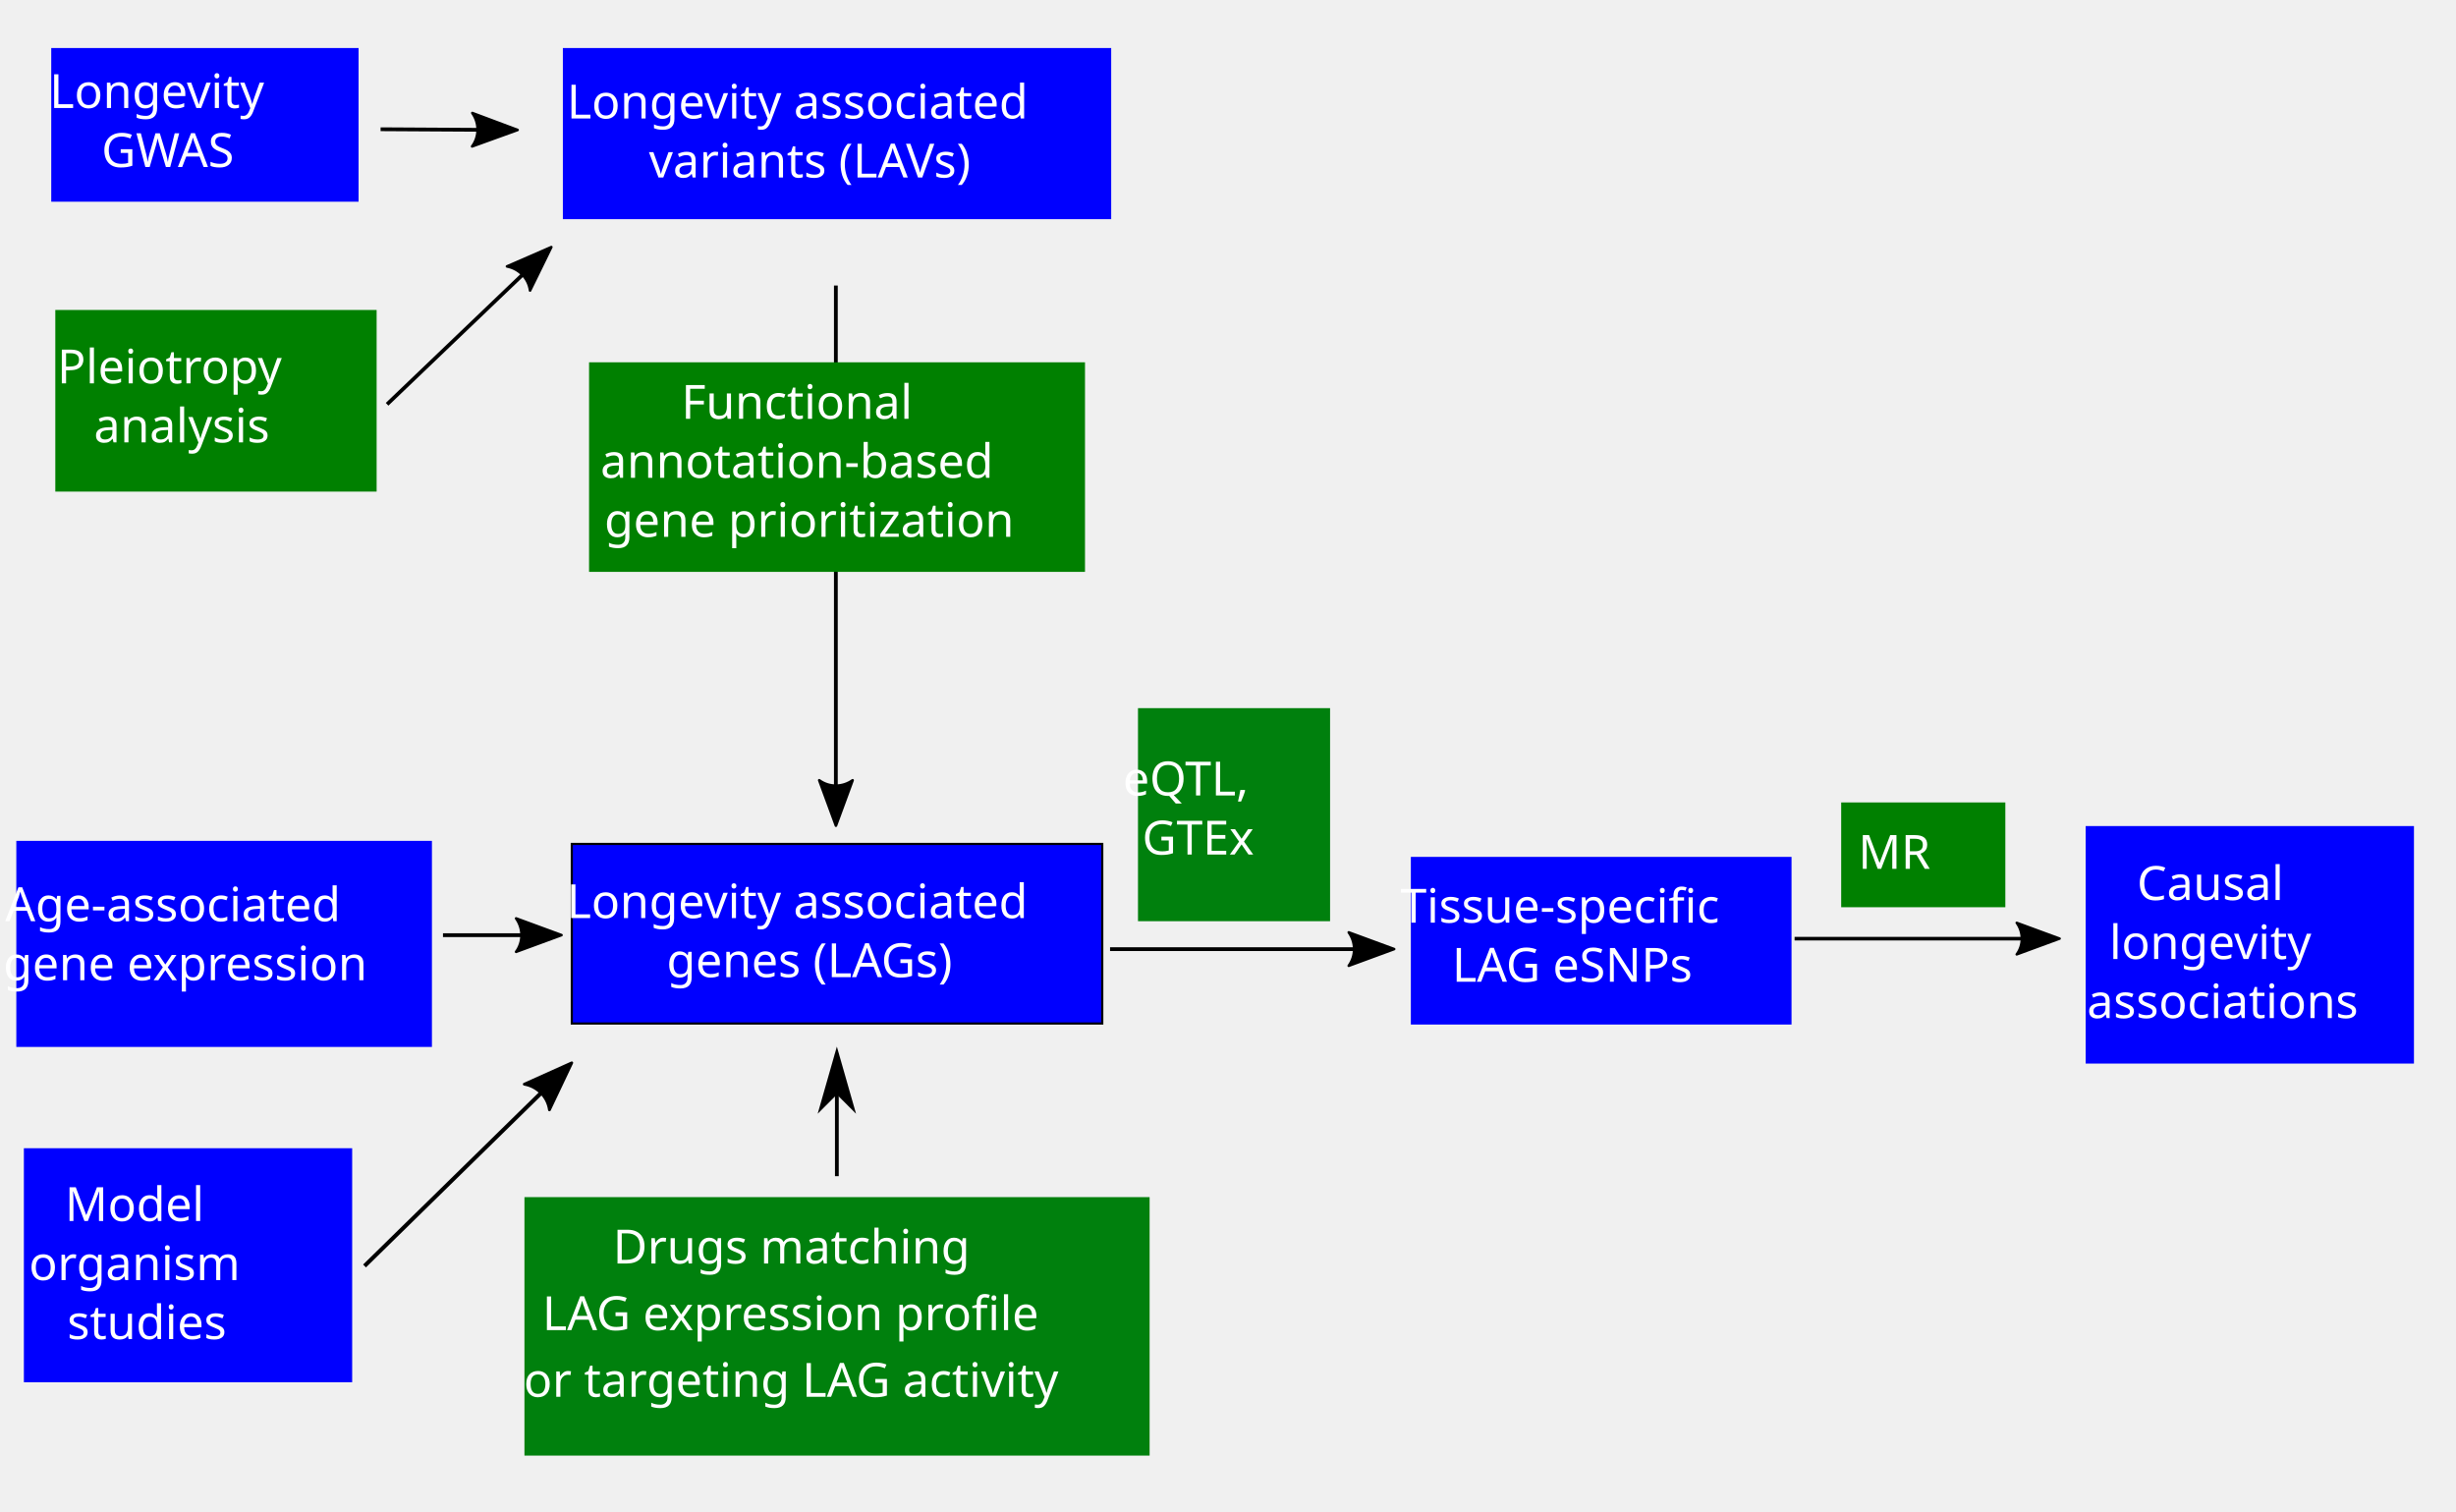
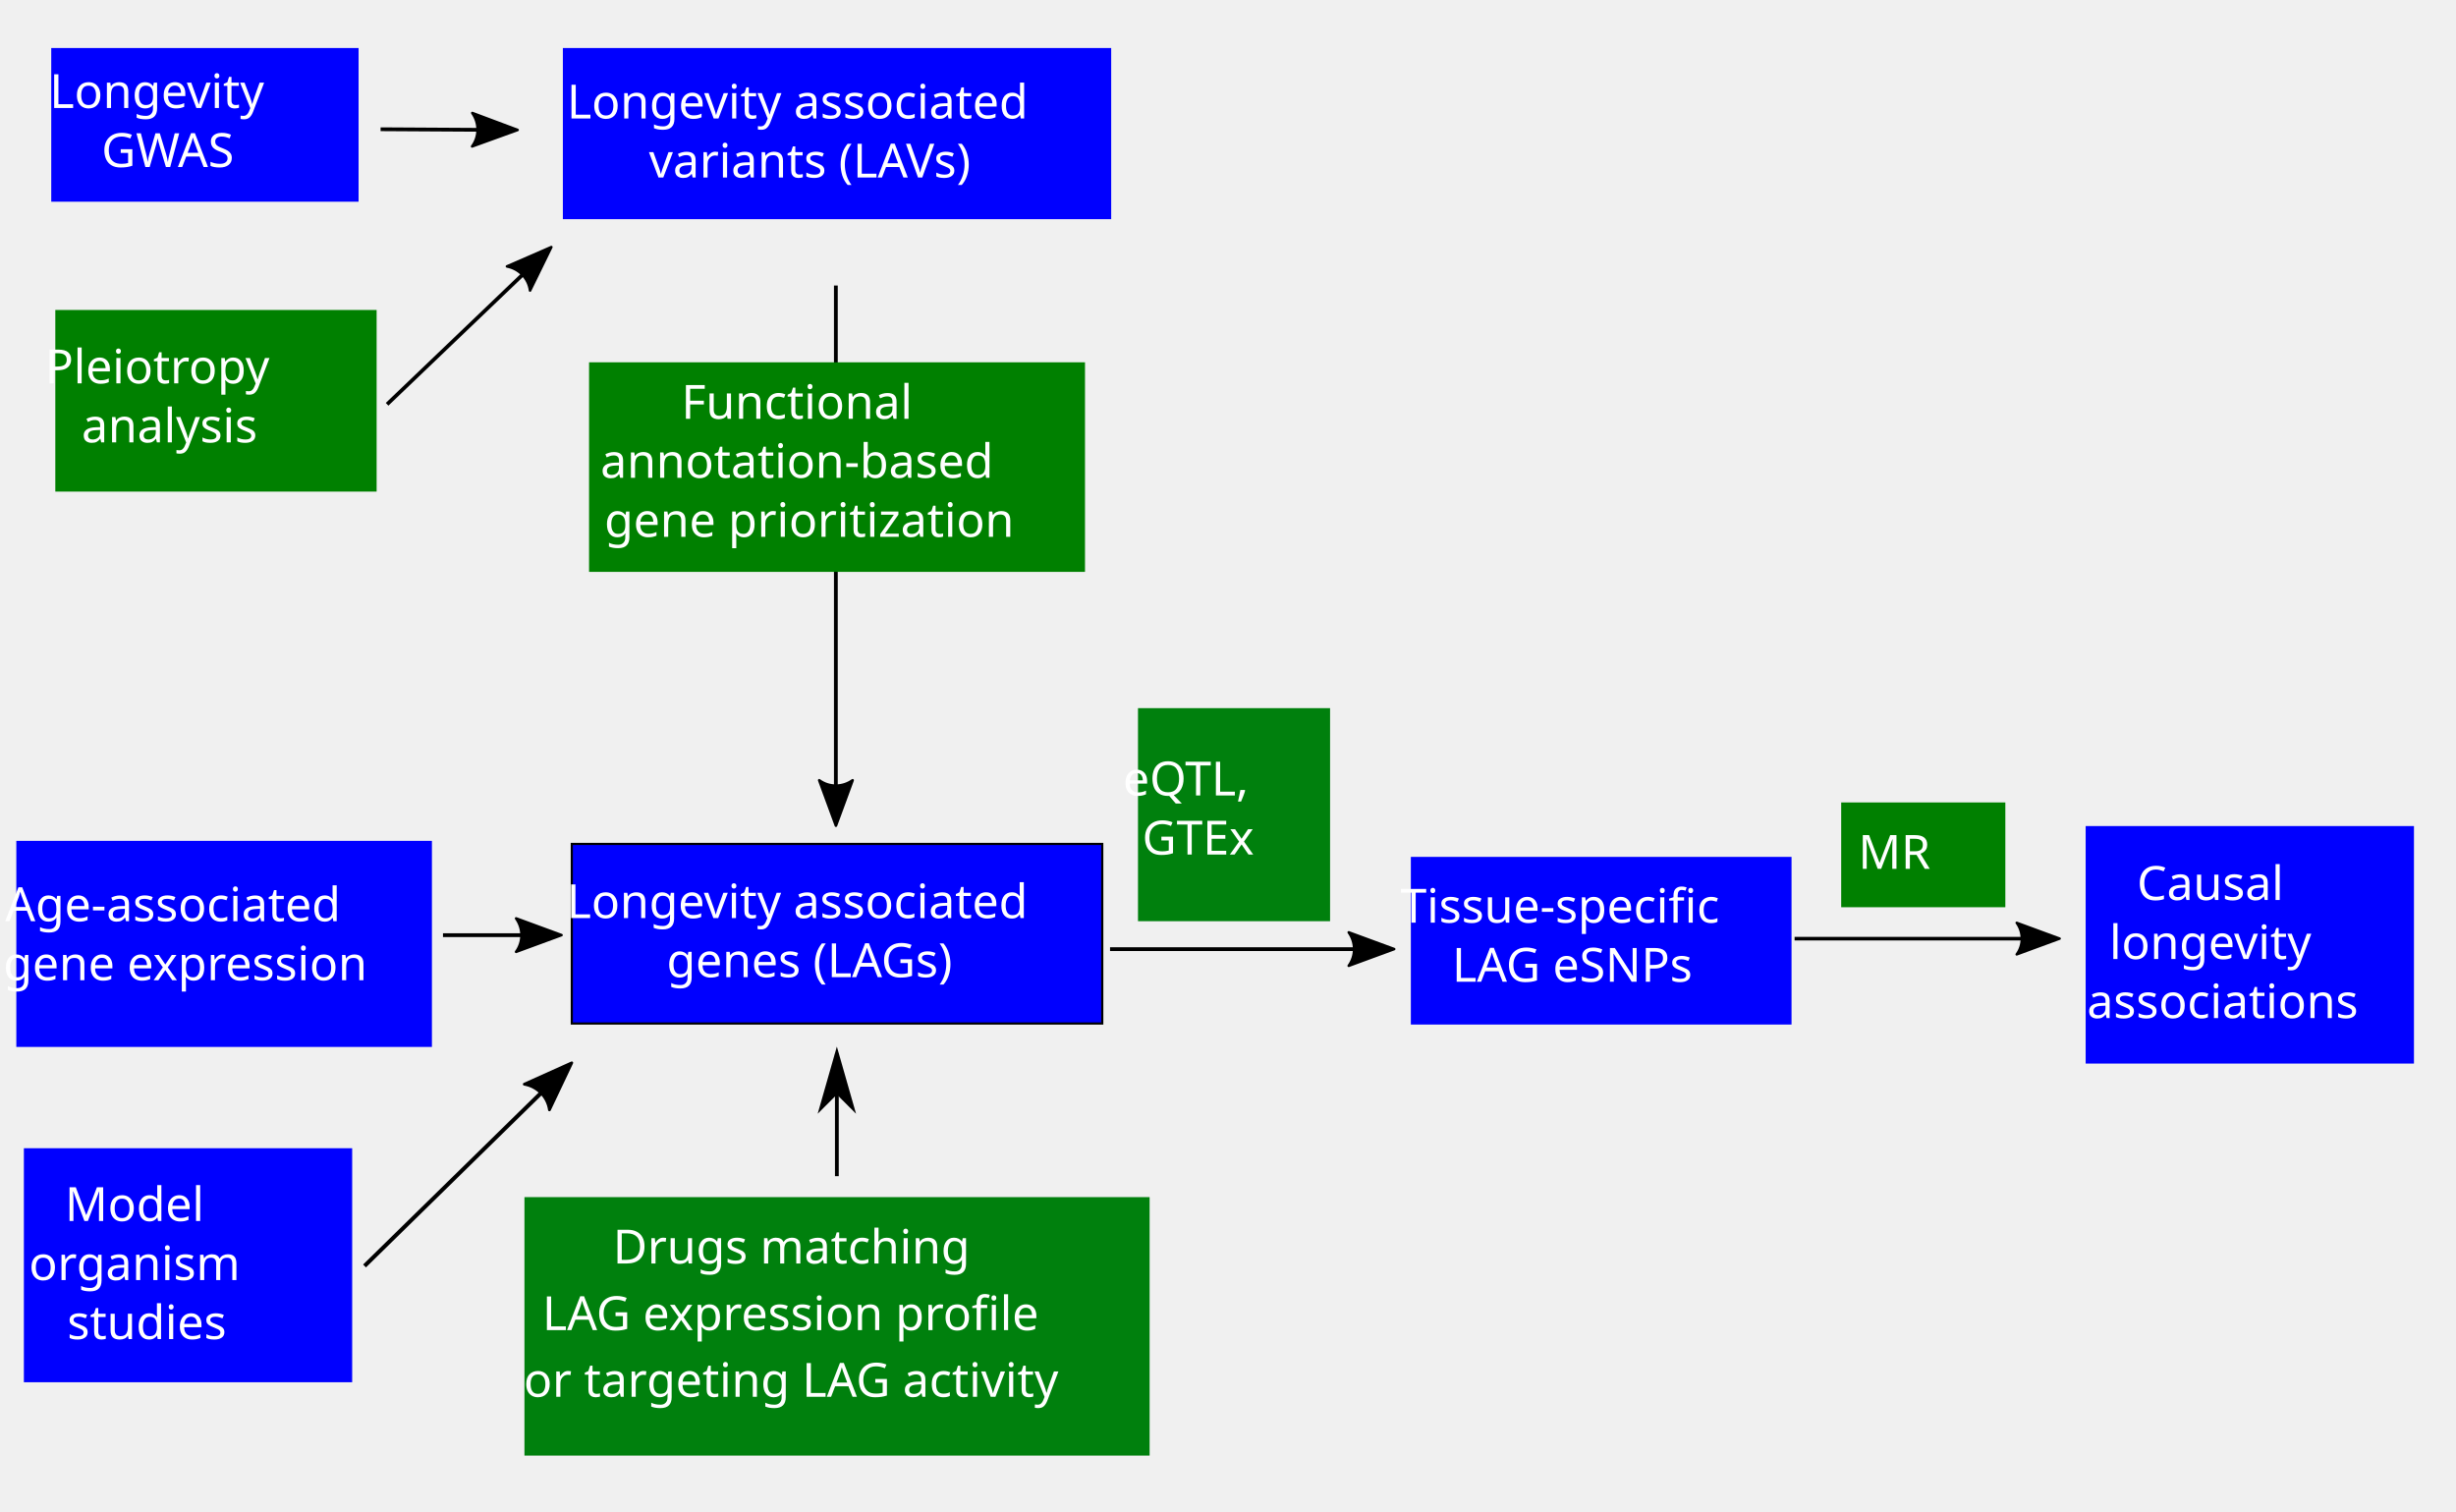
<svg xmlns="http://www.w3.org/2000/svg" xmlns:xlink="http://www.w3.org/1999/xlink" width="650" height="400" viewBox="0 0 650 400" id="svg2" version="1.1">
  <defs id="defs4">
    <marker orient="auto" refY="0.0" refX="0.0" id="Arrow1Lend" style="overflow:visible;">
      <path id="path4564" d="M 0.0,0.0 L 5.0,-5.0 L -12.5,0.0 L 5.0,5.0 L 0.0,0.0 z " style="fill-rule:evenodd;stroke:#000000;stroke-width:1pt;stroke-opacity:1;fill:#000000;fill-opacity:1" transform="scale(0.8) rotate(180) translate(12.5,0)" />
    </marker>
    <marker orient="auto" refY="0" refX="0" id="marker13311" style="overflow:visible">
      <path id="path13313" style="fill:#000000;fill-opacity:1;fill-rule:evenodd;stroke:#000000;stroke-width:0.625;stroke-linejoin:round;stroke-opacity:1" d="M 8.719,4.034 -2.207,0.016 8.719,-4.002 c -1.745,2.372 -1.735,5.617 -6e-7,8.035 z" transform="matrix(-1.1,0,0,-1.1,-1.1,0)" />
    </marker>
    <marker style="overflow:visible" id="marker11473" refX="0" refY="0" orient="auto">
      <path transform="matrix(-1.1,0,0,-1.1,-1.1,0)" d="M 8.719,4.034 -2.207,0.016 8.719,-4.002 c -1.745,2.372 -1.735,5.617 -6e-7,8.035 z" style="fill:#000000;fill-opacity:1;fill-rule:evenodd;stroke:#000000;stroke-width:0.625;stroke-linejoin:round;stroke-opacity:1" id="path11475" />
    </marker>
    <marker style="overflow:visible" id="marker10291" refX="0" refY="0" orient="auto">
      <path transform="matrix(-1.1,0,0,-1.1,-1.1,0)" d="M 8.719,4.034 -2.207,0.016 8.719,-4.002 c -1.745,2.372 -1.735,5.617 -6e-7,8.035 z" style="fill:#000000;fill-opacity:1;fill-rule:evenodd;stroke:#000000;stroke-width:0.625;stroke-linejoin:round;stroke-opacity:1" id="path10293" />
    </marker>
    <marker style="overflow:visible" id="marker9965" refX="0" refY="0" orient="auto">
      <path transform="matrix(-1.1,0,0,-1.1,-1.1,0)" d="M 8.719,4.034 -2.207,0.016 8.719,-4.002 c -1.745,2.372 -1.735,5.617 -6e-7,8.035 z" style="fill:#000000;fill-opacity:1;fill-rule:evenodd;stroke:#000000;stroke-width:0.625;stroke-linejoin:round;stroke-opacity:1" id="path9967" />
    </marker>
    <marker orient="auto" refY="0" refX="0" id="marker9495" style="overflow:visible">
      <path id="path9497" style="fill:#000000;fill-opacity:1;fill-rule:evenodd;stroke:#000000;stroke-width:0.625;stroke-linejoin:round;stroke-opacity:1" d="M 8.719,4.034 -2.207,0.016 8.719,-4.002 c -1.745,2.372 -1.735,5.617 -6e-7,8.035 z" transform="matrix(-1.1,0,0,-1.1,-1.1,0)" />
    </marker>
    <marker style="overflow:visible" id="marker9077" refX="0" refY="0" orient="auto">
      <path transform="matrix(-1.1,0,0,-1.1,-1.1,0)" d="M 8.719,4.034 -2.207,0.016 8.719,-4.002 c -1.745,2.372 -1.735,5.617 -6e-7,8.035 z" style="fill:#000000;fill-opacity:1;fill-rule:evenodd;stroke:#000000;stroke-width:0.625;stroke-linejoin:round;stroke-opacity:1" id="path9079" />
    </marker>
    <marker orient="auto" refY="0" refX="0" id="marker8847" style="overflow:visible">
      <path id="path8849" d="M 0,0 5,-5 -12.5,0 5,5 0,0 Z" style="fill:#000000;fill-opacity:1;fill-rule:evenodd;stroke:#000000;stroke-width:1pt;stroke-opacity:1" transform="matrix(0.8,0,0,0.8,10,0)" />
    </marker>
    <marker orient="auto" refY="0" refX="0" id="marker8801" style="overflow:visible">
      <path id="path8803" d="M 0,0 5,-5 -12.5,0 5,5 0,0 Z" style="fill:#000000;fill-opacity:1;fill-rule:evenodd;stroke:#000000;stroke-width:1pt;stroke-opacity:1" transform="matrix(0.8,0,0,0.8,10,0)" />
    </marker>
    <marker orient="auto" refY="0" refX="0" id="Arrow1Lstart" style="overflow:visible">
      <path id="path4152" d="M 0,0 5,-5 -12.5,0 5,5 0,0 Z" style="fill:#000000;fill-opacity:1;fill-rule:evenodd;stroke:#000000;stroke-width:1pt;stroke-opacity:1" transform="matrix(0.8,0,0,0.8,10,0)" />
    </marker>
    <marker orient="auto" refY="0" refX="0" id="Arrow2Lend" style="overflow:visible">
      <path id="path4173" style="fill:#000000;fill-opacity:1;fill-rule:evenodd;stroke:#000000;stroke-width:0.625;stroke-linejoin:round;stroke-opacity:1" d="M 8.719,4.034 -2.207,0.016 8.719,-4.002 c -1.745,2.372 -1.735,5.617 -6e-7,8.035 z" transform="matrix(-1.1,0,0,-1.1,-1.1,0)" />
    </marker>
    <filter style="color-interpolation-filters:sRGB" id="filter12893">
      <feGaussianBlur result="result1" in="SourceAlpha" stdDeviation="2.2" id="feGaussianBlur12895" />
      <feSpecularLighting result="result0" specularExponent="18.1" specularConstant="2" surfaceScale="5" id="feSpecularLighting12897">
        <feDistantLight azimuth="225" elevation="24" id="feDistantLight12899" />
      </feSpecularLighting>
      <feComposite result="result6" operator="in" in2="SourceAlpha" id="feComposite12901" />
      <feMorphology radius="5.7" operator="dilate" id="feMorphology12903" />
      <feGaussianBlur result="result11" stdDeviation="5.7" id="feGaussianBlur12905" />
      <feDiffuseLighting surfaceScale="5" result="result3" diffuseConstant="2" in="result1" id="feDiffuseLighting12907">
        <feDistantLight elevation="25" azimuth="225" id="feDistantLight12909" />
      </feDiffuseLighting>
      <feBlend result="result7" mode="multiply" in="result3" in2="SourceGraphic" id="feBlend12911" />
      <feComposite in="result7" operator="in" in2="SourceAlpha" result="result91" id="feComposite12913" />
      <feBlend result="result9" mode="lighten" in="result6" in2="result91" id="feBlend12915" />
      <feComposite in="result11" in2="result9" id="feComposite12917" result="fbSourceGraphic" />
      <feColorMatrix result="fbSourceGraphicAlpha" in="fbSourceGraphic" values="0 0 0 -1 0 0 0 0 -1 0 0 0 0 -1 0 0 0 0 1 0" id="feColorMatrix12919" />
      <feGaussianBlur id="feGaussianBlur12921" result="result1" in="fbSourceGraphicAlpha" stdDeviation="2.2" />
      <feSpecularLighting id="feSpecularLighting12923" result="result0" specularExponent="18.1" specularConstant="2" surfaceScale="5">
        <feDistantLight id="feDistantLight12925" azimuth="225" elevation="24" />
      </feSpecularLighting>
      <feComposite id="feComposite12927" in2="fbSourceGraphicAlpha" result="result6" operator="in" />
      <feMorphology id="feMorphology12929" radius="5.7" operator="dilate" />
      <feGaussianBlur id="feGaussianBlur12931" result="result11" stdDeviation="5.7" />
      <feDiffuseLighting id="feDiffuseLighting12933" surfaceScale="5" result="result3" diffuseConstant="2" in="result1">
        <feDistantLight id="feDistantLight12935" elevation="25" azimuth="225" />
      </feDiffuseLighting>
      <feBlend id="feBlend12937" in2="fbSourceGraphic" result="result7" mode="multiply" in="result3" />
      <feComposite id="feComposite12939" in2="fbSourceGraphicAlpha" in="result7" operator="in" result="result91" />
      <feBlend id="feBlend12941" in2="result91" result="result9" mode="lighten" in="result6" />
      <feComposite id="feComposite12943" in2="result9" in="result11" />
    </filter>
    <filter style="color-interpolation-filters:sRGB" id="filter12969">
      <feGaussianBlur result="result6" stdDeviation="8" in="SourceGraphic" id="feGaussianBlur12971" />
      <feComposite in2="SourceGraphic" in="result6" operator="xor" result="result10" id="feComposite12973" />
      <feGaussianBlur result="result2" stdDeviation="8" id="feGaussianBlur12975" />
      <feComposite in2="SourceGraphic" operator="atop" in="result10" result="result91" id="feComposite12977" />
      <feComposite result="result4" in="result2" operator="xor" in2="result91" id="feComposite12979" />
      <feGaussianBlur in="result4" result="result3" stdDeviation="4" id="feGaussianBlur12981" />
      <feSpecularLighting result="result5" specularExponent="5" specularConstant="1.1" surfaceScale="18" id="feSpecularLighting12983">
        <feDistantLight azimuth="235" elevation="55" id="feDistantLight12985" />
      </feSpecularLighting>
      <feComposite in="result3" k3="1.1" k2="0.5" operator="arithmetic" result="result7" in2="result5" k1="0.5" id="feComposite12987" k4="0" />
      <feComposite in="result7" operator="atop" in2="SourceGraphic" result="result8" id="feComposite12989" />
    </filter>
  </defs>
  <g id="layer1" transform="translate(0,-652.3622)">
    <rect style="fill:#0000ff;fill-opacity:1;fill-rule:evenodd;stroke:#000000;stroke-width:0.57px;stroke-linecap:butt;stroke-linejoin:miter;stroke-opacity:1" id="rect3344" width="140.391" height="47.527" x="151.331" y="875.703" />
    <path style="fill:none;fill-rule:evenodd;stroke:#000000;stroke-width:1;stroke-linecap:butt;stroke-linejoin:miter;stroke-miterlimit:4;stroke-dasharray:none;stroke-opacity:1;marker-end:url(#Arrow2Lend)" d="m 100.728,686.566 c 34.936,0.202 34.936,0.202 34.936,0.202" id="path4434" />
    <text xml:space="preserve" style="font-style:normal;font-variant:normal;font-weight:normal;font-stretch:normal;font-size:12.5px;line-height:125%;font-family:sans-serif;-inkscape-font-specification:'sans-serif, Normal';text-align:center;letter-spacing:0px;word-spacing:0px;writing-mode:lr-tb;text-anchor:middle;fill:#ffffff;fill-opacity:1;stroke:none;stroke-width:1px;stroke-linecap:butt;stroke-linejoin:miter;stroke-opacity:1" x="222.362" y="895.327" id="text8465">
      <tspan id="tspan4473" x="222.362" y="895.327">Longevity associated</tspan>
      <tspan id="tspan4475" x="222.362" y="910.952">genes (LAGs)</tspan>
    </text>
    <rect style="fill:#0000ff;fill-opacity:1;stroke-width:1;stroke-miterlimit:4;stroke-dasharray:none" id="rect8905" width="100.751" height="44.367" x="373.394" y="879.131" />
    <text xml:space="preserve" style="font-style:normal;font-variant:normal;font-weight:normal;font-stretch:normal;font-size:12.5px;line-height:125%;font-family:sans-serif;-inkscape-font-specification:'sans-serif, Normal';text-align:center;letter-spacing:0px;word-spacing:0px;writing-mode:lr-tb;text-anchor:middle;fill:#ffffff;fill-opacity:1;stroke:none;stroke-width:1px;stroke-linecap:butt;stroke-linejoin:miter;stroke-opacity:1" x="424.232" y="896.538" id="text8907">
      <tspan id="tspan11791" x="424.232" y="896.538">Tissue-specific</tspan>
      <tspan id="tspan11793" x="424.232" y="912.163">LAG eSNPs</tspan>
    </text>
    <a id="a4426">
      <rect y="665.071" x="13.562" height="40.67" width="81.34" id="rect9035" style="fill:#0000ff;fill-opacity:1;stroke-width:1;stroke-miterlimit:4;stroke-dasharray:none" />
    </a>
    <rect style="fill:#0000ff;fill-opacity:1;stroke-width:1;stroke-miterlimit:4;stroke-dasharray:none" id="rect9045" width="145.119" height="45.292" x="148.967" y="665.071" />
    <text xml:space="preserve" style="font-style:normal;font-variant:normal;font-weight:normal;font-stretch:normal;font-size:12.5px;line-height:125%;font-family:sans-serif;-inkscape-font-specification:'sans-serif, Normal';text-align:center;letter-spacing:0px;word-spacing:0px;writing-mode:lr-tb;text-anchor:middle;fill:#ffffff;fill-opacity:1;stroke:none;stroke-width:1px;stroke-linecap:butt;stroke-linejoin:miter;stroke-opacity:1" x="222.443" y="683.709" id="text9047">
      <tspan id="tspan9049" x="222.443" y="683.709">Longevity associated</tspan>
      <tspan x="222.443" y="699.334" id="tspan9051">variants (LAVs)</tspan>
    </text>
    <a id="a4429" xlink:href="http://www.longevitygenomics.org/project1">
      <rect y="734.395" x="14.638" height="48.065" width="85.038" id="rect9053" style="fill:#008000;fill-opacity:1;stroke-width:1;stroke-miterlimit:4;stroke-dasharray:none" />
    </a>
-     <text xml:space="preserve" style="font-style:normal;font-variant:normal;font-weight:normal;font-stretch:normal;font-size:12.5px;line-height:125%;font-family:sans-serif;-inkscape-font-specification:'sans-serif, Normal';text-align:center;letter-spacing:0px;word-spacing:0px;writing-mode:lr-tb;text-anchor:middle;fill:#ffffff;fill-opacity:1;stroke:none;stroke-width:1px;stroke-linecap:butt;stroke-linejoin:miter;stroke-opacity:1" x="56.232" y="753.806" id="text9055">
-       <tspan id="tspan9059" x="56.232" y="753.806">Pleiotropy</tspan>
-       <tspan id="tspan9061" x="56.232" y="769.431">analysis</tspan>
-     </text>
+     <a id="a3109" xlink:href="http://www.longevitygenomics.org/project1/" target="http://www.longevitygenomics.org/project1/">
+       <text id="text9055" y="753.806" x="56.232" style="font-style:normal;font-variant:normal;font-weight:normal;font-stretch:normal;font-size:12.5px;line-height:125%;font-family:sans-serif;-inkscape-font-specification:'sans-serif, Normal';text-align:center;letter-spacing:0px;word-spacing:0px;writing-mode:lr-tb;text-anchor:middle;fill:#ffffff;fill-opacity:1;stroke:none;stroke-width:1px;stroke-linecap:butt;stroke-linejoin:miter;stroke-opacity:1" xml:space="preserve">
+         <tspan y="753.806" x="56.232" id="tspan9059">Pleiotropy</tspan>
+         <tspan y="769.431" x="56.232" id="tspan9061">analysis</tspan>
+       </text>
+     </a>
    <path style="fill:none;fill-rule:evenodd;stroke:#000000;stroke-width:1px;stroke-linecap:butt;stroke-linejoin:miter;stroke-opacity:1;marker-end:url(#marker9077)" d="m 102.448,759.352 c 42.519,-40.67 42.519,-40.67 42.519,-40.67" id="path9177" />
    <rect style="fill:#0000ff;fill-opacity:1;stroke-width:1;stroke-miterlimit:4;stroke-dasharray:none" id="rect9477" width="86.886" height="61.93" x="6.319" y="956.233" />
    <text xml:space="preserve" style="font-style:normal;font-variant:normal;font-weight:normal;font-stretch:normal;font-size:12.5px;line-height:125%;font-family:sans-serif;-inkscape-font-specification:'sans-serif, Normal';text-align:center;letter-spacing:0px;word-spacing:0px;writing-mode:lr-tb;text-anchor:middle;fill:#ffffff;fill-opacity:1;stroke:none;stroke-width:1px;stroke-linecap:butt;stroke-linejoin:miter;stroke-opacity:1" x="46.989" y="975.492" id="text9479">
      <tspan id="tspan9547" x="46.989" y="975.492">Model</tspan>
      <tspan id="tspan9549" x="46.989" y="991.117">organism</tspan>
      <tspan id="tspan9551" x="46.989" y="1006.742">studies</tspan>
    </text>
    <path style="fill:none;fill-rule:evenodd;stroke:#000000;stroke-width:1.076;stroke-linecap:butt;stroke-linejoin:miter;stroke-miterlimit:4;stroke-dasharray:none;stroke-opacity:1;marker-end:url(#marker9495)" d="m 96.476,987.39 53.84,-52.742" id="path9487" />
    <rect style="fill:#0000ff;fill-opacity:1;stroke-width:1;stroke-miterlimit:4;stroke-dasharray:none" id="rect9553" width="109.994" height="54.535" x="4.319" y="874.892" />
    <text xml:space="preserve" style="font-style:normal;font-variant:normal;font-weight:normal;font-stretch:normal;font-size:12.5px;line-height:125%;font-family:sans-serif;-inkscape-font-specification:'sans-serif, Normal';text-align:center;letter-spacing:0px;word-spacing:0px;writing-mode:lr-tb;text-anchor:middle;fill:#ffffff;fill-opacity:1;stroke:none;stroke-width:1px;stroke-linecap:butt;stroke-linejoin:miter;stroke-opacity:1" x="57.157" y="896.152" id="text9951">
      <tspan id="tspan11867" x="57.157" y="896.152">Age-associated</tspan>
      <tspan id="tspan11869" x="57.157" y="911.777">gene expression</tspan>
    </text>
    <path style="fill:none;fill-rule:evenodd;stroke:#000000;stroke-width:1;stroke-linecap:butt;stroke-linejoin:miter;stroke-miterlimit:4;stroke-dasharray:none;stroke-opacity:1;marker-end:url(#marker9965)" d="m 117.238,899.849 c 30.043,0 30.043,0 30.043,0" id="path10107" />
    <a id="a4438" xlink:href="http://www.longevitygenomics.org/project3">
      <rect y="864.725" x="487.286" height="27.73" width="43.443" id="rect10257" style="fill:#008000;fill-opacity:1;stroke-width:1;stroke-miterlimit:4;stroke-dasharray:none" />
    </a>
    <text xml:space="preserve" style="font-style:normal;font-variant:normal;font-weight:normal;font-stretch:normal;font-size:12.5px;line-height:125%;font-family:sans-serif;-inkscape-font-specification:'sans-serif, Normal';text-align:center;letter-spacing:0px;word-spacing:0px;writing-mode:lr-tb;text-anchor:middle;fill:#ffffff;fill-opacity:1;stroke:none;stroke-width:1px;stroke-linecap:butt;stroke-linejoin:miter;stroke-opacity:1" x="509.469" y="882.287" id="text10259">
      <tspan id="tspan13393" x="509.469" y="882.287">MR</tspan>
    </text>
    <path style="fill:none;fill-rule:evenodd;stroke:#000000;stroke-width:1;stroke-linecap:butt;stroke-linejoin:miter;stroke-miterlimit:4;stroke-dasharray:none;stroke-opacity:1;marker-end:url(#marker10291)" d="m 221.216,727.925 0,141.619" id="path10283" />
    <path style="fill:none;fill-rule:evenodd;stroke:#000000;stroke-width:1;stroke-linecap:butt;stroke-linejoin:miter;stroke-miterlimit:4;stroke-dasharray:none;stroke-opacity:1;marker-end:url(#marker11473)" d="m 293.783,903.546 73.862,0" id="path11465" />
    <rect style="fill:#0000ff;fill-opacity:1;stroke-width:1;stroke-miterlimit:4;stroke-dasharray:none" id="rect12783" width="86.886" height="62.854" x="551.988" y="870.972" />
    <text xml:space="preserve" style="font-style:normal;font-variant:normal;font-weight:normal;font-stretch:normal;font-size:12.5px;line-height:125%;font-family:sans-serif;-inkscape-font-specification:'sans-serif, Normal';text-align:center;letter-spacing:0px;word-spacing:0px;writing-mode:lr-tb;text-anchor:middle;fill:#ffffff;fill-opacity:1;stroke:none;stroke-width:1px;stroke-linecap:butt;stroke-linejoin:miter;stroke-opacity:1" x="596.356" y="890.538" id="text12785">
      <tspan id="tspan6206" x="596.356" y="890.538">Causal</tspan>
      <tspan id="tspan6208" x="596.356" y="906.163">longevity</tspan>
      <tspan id="tspan6210" x="596.356" y="921.788">associations</tspan>
    </text>
    <a id="a4432" xlink:href="http://www.longevitygenomics.org/project2">
      <rect y="748.244" x="155.9" height="55.459" width="131.254" id="rect12891" style="fill:#008000;fill-opacity:1;stroke-width:1;stroke-miterlimit:4;stroke-dasharray:none" />
    </a>
    <text xml:space="preserve" style="font-style:normal;font-variant:normal;font-weight:normal;font-stretch:normal;font-size:12.5px;line-height:125%;font-family:sans-serif;-inkscape-font-specification:'sans-serif, Normal';text-align:center;letter-spacing:0px;word-spacing:0px;writing-mode:lr-tb;text-anchor:middle;fill:#ffffff;fill-opacity:1;stroke:none;stroke-width:1px;stroke-linecap:butt;stroke-linejoin:miter;stroke-opacity:1" x="222.292" y="763.184" id="text10271">
      <tspan id="tspan12883" x="222.292" y="763.184">Functional</tspan>
      <tspan id="tspan12885" x="222.292" y="778.809">annotation-based</tspan>
      <tspan id="tspan12887" x="222.292" y="794.434">gene prioritization</tspan>
    </text>
    <a id="a4435" xlink:href="http://www.longevitygenomics.org/project3">
      <rect y="839.768" x="301.178" height="56.384" width="50.838" id="rect10121" style="fill:#00800d;fill-opacity:1;stroke-width:1;stroke-miterlimit:4;stroke-dasharray:none" />
    </a>
    <text xml:space="preserve" style="font-style:normal;font-variant:normal;font-weight:normal;font-stretch:normal;font-size:12.5px;line-height:125%;font-family:sans-serif;-inkscape-font-specification:'sans-serif, Normal';text-align:center;letter-spacing:0px;word-spacing:0px;writing-mode:lr-tb;text-anchor:middle;fill:#ffffff;fill-opacity:1;stroke:none;stroke-width:1px;stroke-linecap:butt;stroke-linejoin:miter;stroke-opacity:1" x="325.21" y="862.876" id="text10123">
      <tspan id="tspan10125" x="325.21" y="862.876">eQTL,</tspan>
      <tspan x="325.21" y="878.501" id="tspan10127">GTEx</tspan>
    </text>
    <path style="fill:none;fill-rule:evenodd;stroke:#000000;stroke-width:0.946;stroke-linecap:butt;stroke-linejoin:miter;stroke-miterlimit:4;stroke-dasharray:none;stroke-opacity:1;marker-end:url(#marker13311)" d="m 474.95,900.773 68.896,0" id="path13303" />
    <text xml:space="preserve" style="font-style:normal;font-variant:normal;font-weight:normal;font-stretch:normal;font-size:12.5px;line-height:125%;font-family:sans-serif;-inkscape-font-specification:'sans-serif, Normal';text-align:center;letter-spacing:0px;word-spacing:0px;writing-mode:lr-tb;text-anchor:middle;fill:#ffffff;fill-opacity:1;stroke:none;stroke-width:1px;stroke-linecap:butt;stroke-linejoin:miter;stroke-opacity:1" x="52.519" y="680.936" id="text4401">
      <tspan id="tspan4403" x="54.509" y="680.936">Longevity </tspan>
      <tspan x="52.519" y="696.561" id="tspan4405">GWAS</tspan>
    </text>
    <a id="a4441" xlink:href="http://www.longevitygenomics.org/project4">
      <rect y="969.173" x="138.8" height="68.4" width="165.454" id="rect4519" style="fill:#00800d;fill-opacity:1;stroke-width:1;stroke-miterlimit:4;stroke-dasharray:none" />
    </a>
    <path style="fill:none;fill-rule:evenodd;stroke:#000000;stroke-width:1px;stroke-linecap:butt;stroke-linejoin:miter;stroke-opacity:1;marker-end:url(#Arrow1Lend)" d="m 221.481,963.627 0,-32.351" id="path4555" />
    <g id="g4512" transform="translate(2,0)">
      <text id="text4500" y="986.735" x="218.842" style="font-style:normal;font-variant:normal;font-weight:normal;font-stretch:normal;font-size:12.5px;line-height:125%;font-family:sans-serif;-inkscape-font-specification:'sans-serif, Normal';text-align:center;letter-spacing:0px;word-spacing:0px;writing-mode:lr-tb;text-anchor:middle;fill:#ffffff;fill-opacity:1;stroke:none;stroke-width:1px;stroke-linecap:butt;stroke-linejoin:miter;stroke-opacity:1" xml:space="preserve">
        <tspan y="986.735" x="218.842" id="tspan4502">Drugs matching</tspan>
      </text>
      <text id="text4504" y="1004.373" x="218.595" style="font-style:normal;font-variant:normal;font-weight:normal;font-stretch:normal;font-size:12.5px;line-height:125%;font-family:sans-serif;-inkscape-font-specification:'sans-serif, Normal';text-align:center;letter-spacing:0px;word-spacing:0px;writing-mode:lr-tb;text-anchor:middle;fill:#ffffff;fill-opacity:1;stroke:none;stroke-width:1px;stroke-linecap:butt;stroke-linejoin:miter;stroke-opacity:1" xml:space="preserve">
        <tspan y="1004.373" x="218.595" id="tspan4506">LAG expression profile</tspan>
      </text>
      <text id="text4508" y="1022.011" x="218.729" style="font-style:normal;font-variant:normal;font-weight:normal;font-stretch:normal;font-size:12.5px;line-height:125%;font-family:sans-serif;-inkscape-font-specification:'sans-serif, Normal';text-align:center;letter-spacing:0px;word-spacing:0px;writing-mode:lr-tb;text-anchor:middle;fill:#ffffff;fill-opacity:1;stroke:none;stroke-width:1px;stroke-linecap:butt;stroke-linejoin:miter;stroke-opacity:1" xml:space="preserve">
        <tspan y="1022.011" x="218.729" id="tspan4510">or targeting LAG activity</tspan>
      </text>
    </g>
  </g>
</svg>
